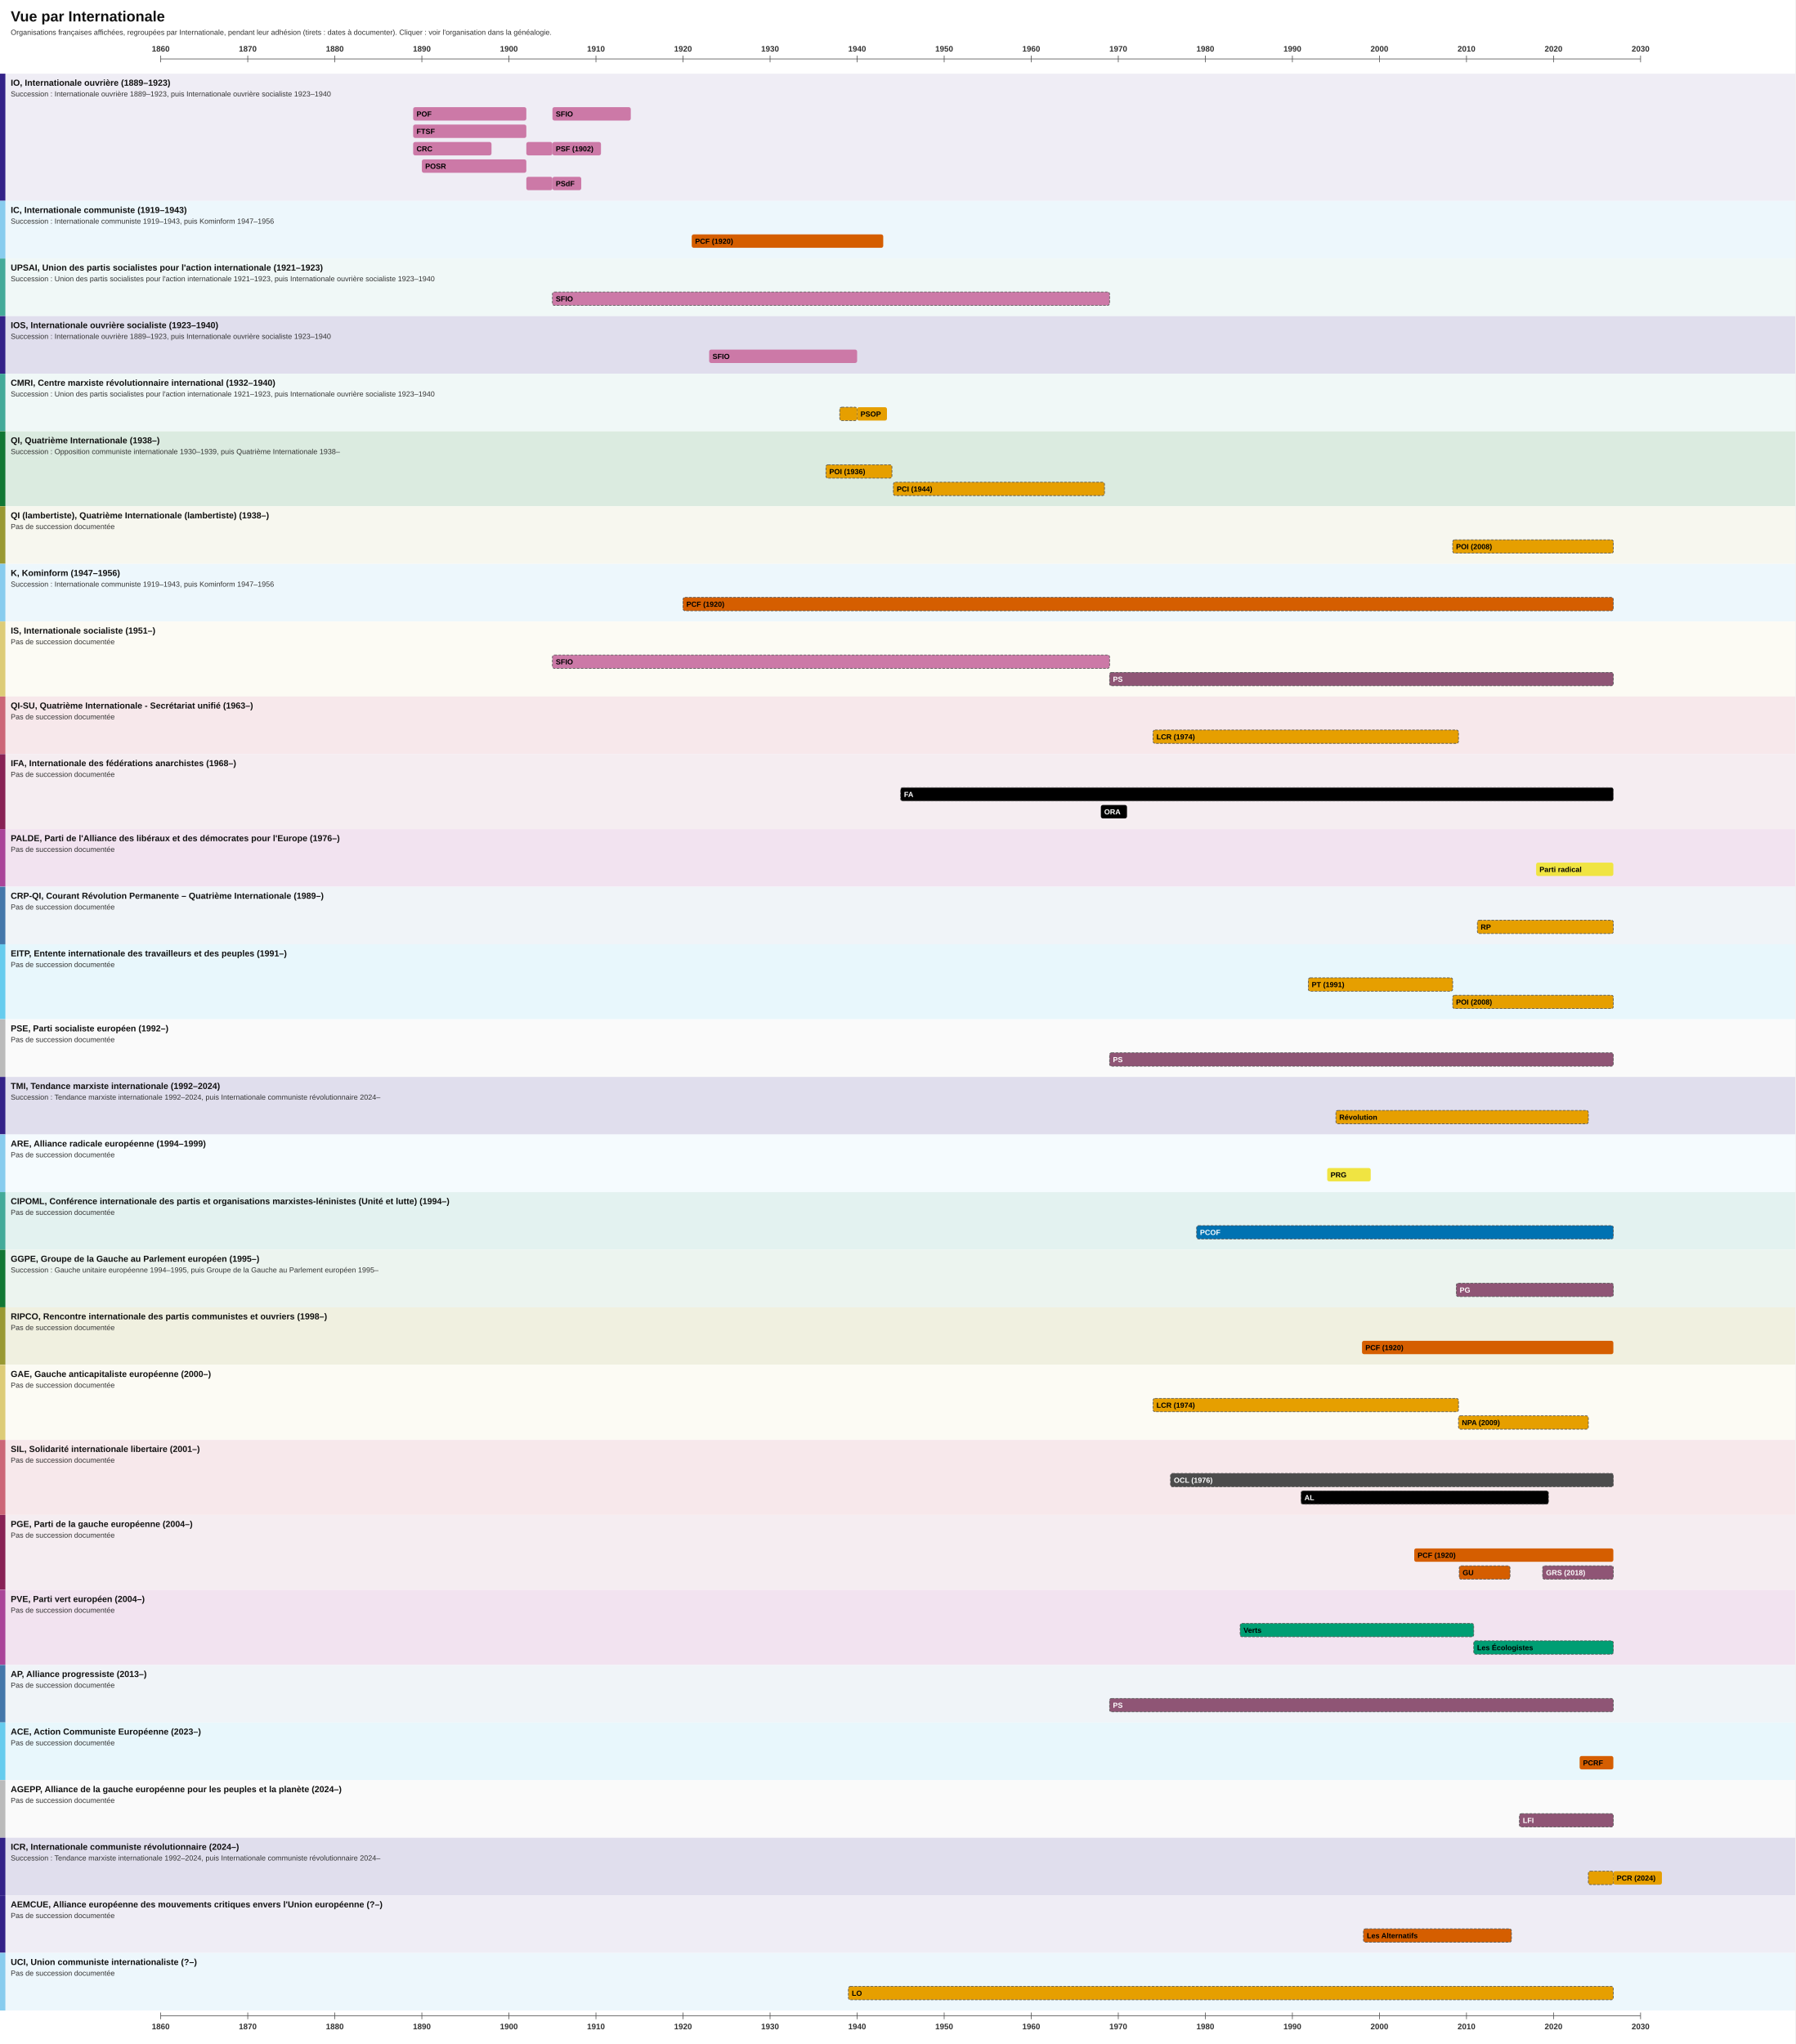
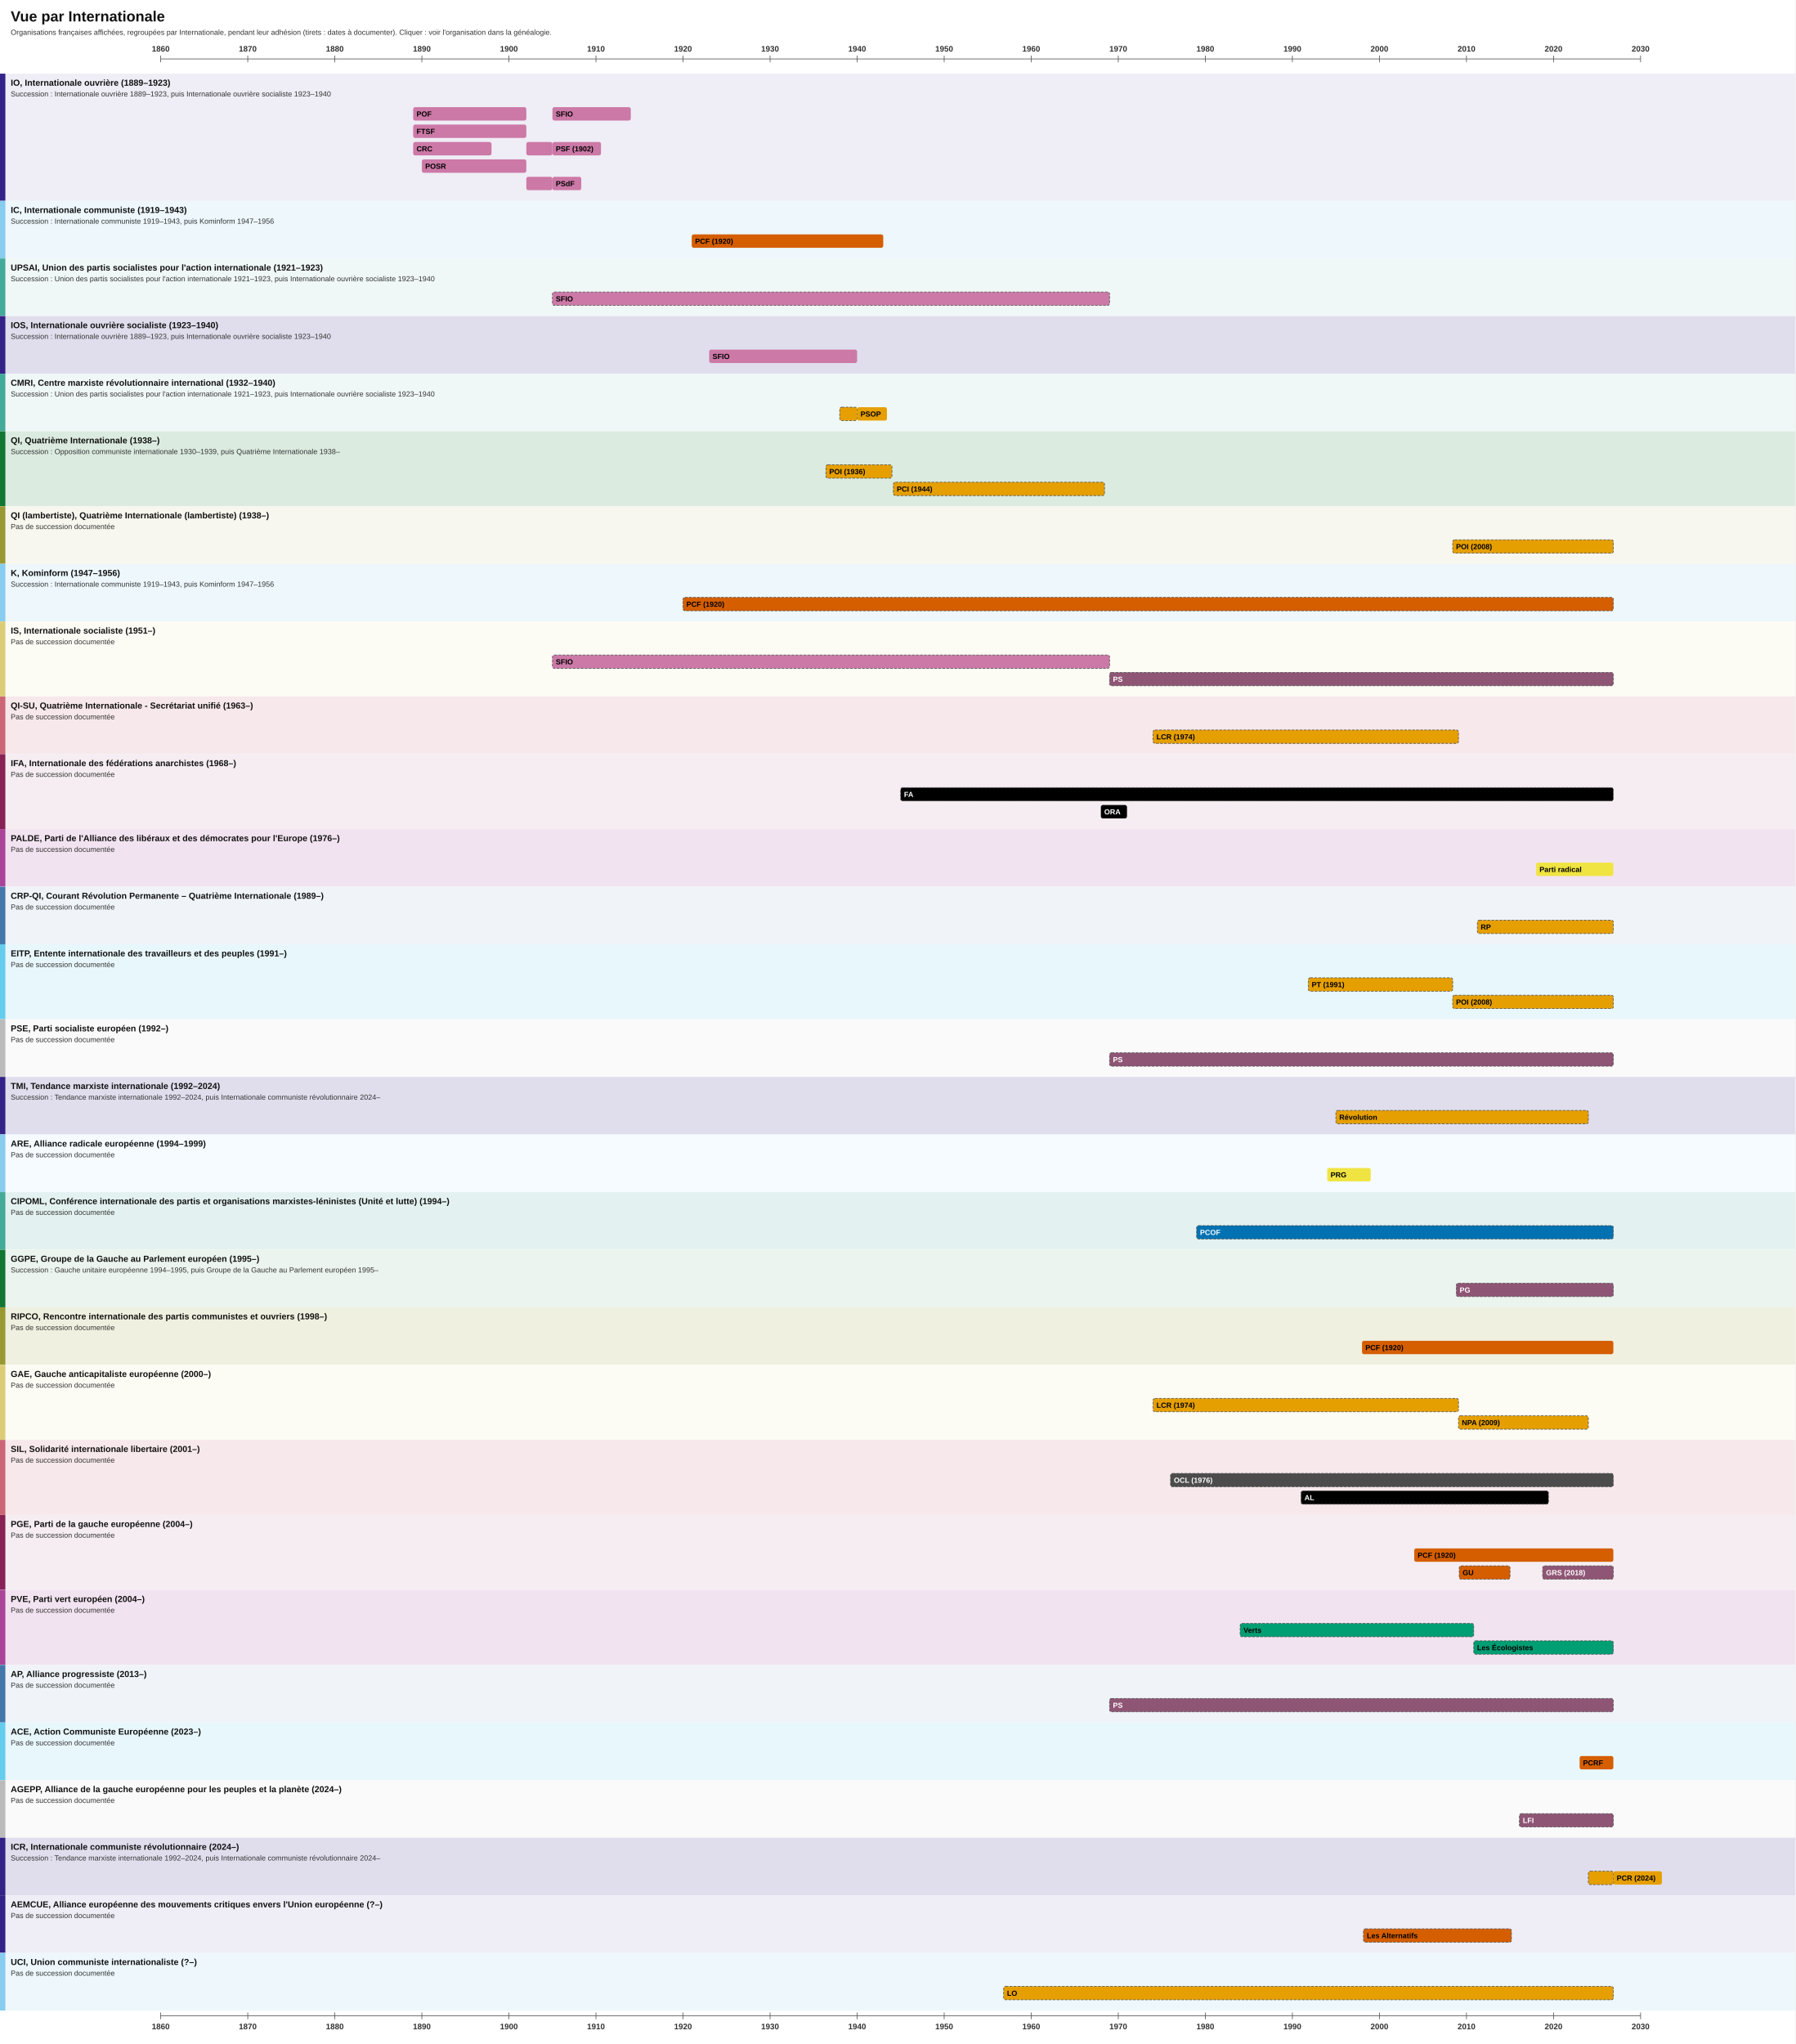
<svg xmlns="http://www.w3.org/2000/svg" id="vue-inter" width="2681" height="3052" viewBox="0 0 2681 3052" font-family="Arial, Helvetica, sans-serif">
  <rect width="2681" height="3052" fill="#FFFFFF" />
  <text x="16.0" y="32.0" font-size="22" font-family="Arial, Helvetica, sans-serif" font-weight="bold" fill="#111111" text-anchor="start" class="legende-t">Vue par Internationale</text>
  <text x="16.0" y="52.0" font-size="11" font-family="Arial, Helvetica, sans-serif" fill="#333333" text-anchor="start" class="legende-t">Organisations françaises affichées, regroupées par Internationale, pendant leur adhésion (tirets : dates à documenter). Cliquer : voir l'organisation dans la généalogie.</text>
  <line x1="240.0" x2="2450.0" y1="88" y2="88" stroke="#555555" />
  <line x1="240.0" x2="2450.0" y1="3010" y2="3010" stroke="#555555" />
  <line x1="240.0" x2="240.0" y1="83" y2="93" stroke="#555555" />
  <text x="240.0" y="77.0" font-size="12" font-family="Arial, Helvetica, sans-serif" font-weight="bold" fill="#333333" text-anchor="middle" class="axe-t">1860</text>
  <line x1="240.0" x2="240.0" y1="3005" y2="3015" stroke="#555555" />
  <text x="240.0" y="3030.0" font-size="12" font-family="Arial, Helvetica, sans-serif" font-weight="bold" fill="#333333" text-anchor="middle" class="axe-t">1860</text>
  <line x1="370.0" x2="370.0" y1="83" y2="93" stroke="#555555" />
  <text x="370.0" y="77.0" font-size="12" font-family="Arial, Helvetica, sans-serif" font-weight="bold" fill="#333333" text-anchor="middle" class="axe-t">1870</text>
  <line x1="370.0" x2="370.0" y1="3005" y2="3015" stroke="#555555" />
  <text x="370.0" y="3030.0" font-size="12" font-family="Arial, Helvetica, sans-serif" font-weight="bold" fill="#333333" text-anchor="middle" class="axe-t">1870</text>
  <line x1="500.0" x2="500.0" y1="83" y2="93" stroke="#555555" />
  <text x="500.0" y="77.0" font-size="12" font-family="Arial, Helvetica, sans-serif" font-weight="bold" fill="#333333" text-anchor="middle" class="axe-t">1880</text>
  <line x1="500.0" x2="500.0" y1="3005" y2="3015" stroke="#555555" />
  <text x="500.0" y="3030.0" font-size="12" font-family="Arial, Helvetica, sans-serif" font-weight="bold" fill="#333333" text-anchor="middle" class="axe-t">1880</text>
  <line x1="630.0" x2="630.0" y1="83" y2="93" stroke="#555555" />
  <text x="630.0" y="77.0" font-size="12" font-family="Arial, Helvetica, sans-serif" font-weight="bold" fill="#333333" text-anchor="middle" class="axe-t">1890</text>
  <line x1="630.0" x2="630.0" y1="3005" y2="3015" stroke="#555555" />
  <text x="630.0" y="3030.0" font-size="12" font-family="Arial, Helvetica, sans-serif" font-weight="bold" fill="#333333" text-anchor="middle" class="axe-t">1890</text>
  <line x1="760.0" x2="760.0" y1="83" y2="93" stroke="#555555" />
  <text x="760.0" y="77.0" font-size="12" font-family="Arial, Helvetica, sans-serif" font-weight="bold" fill="#333333" text-anchor="middle" class="axe-t">1900</text>
  <line x1="760.0" x2="760.0" y1="3005" y2="3015" stroke="#555555" />
  <text x="760.0" y="3030.0" font-size="12" font-family="Arial, Helvetica, sans-serif" font-weight="bold" fill="#333333" text-anchor="middle" class="axe-t">1900</text>
  <line x1="890.0" x2="890.0" y1="83" y2="93" stroke="#555555" />
  <text x="890.0" y="77.0" font-size="12" font-family="Arial, Helvetica, sans-serif" font-weight="bold" fill="#333333" text-anchor="middle" class="axe-t">1910</text>
  <line x1="890.0" x2="890.0" y1="3005" y2="3015" stroke="#555555" />
  <text x="890.0" y="3030.0" font-size="12" font-family="Arial, Helvetica, sans-serif" font-weight="bold" fill="#333333" text-anchor="middle" class="axe-t">1910</text>
  <line x1="1020.0" x2="1020.0" y1="83" y2="93" stroke="#555555" />
  <text x="1020.0" y="77.0" font-size="12" font-family="Arial, Helvetica, sans-serif" font-weight="bold" fill="#333333" text-anchor="middle" class="axe-t">1920</text>
  <line x1="1020.0" x2="1020.0" y1="3005" y2="3015" stroke="#555555" />
  <text x="1020.0" y="3030.0" font-size="12" font-family="Arial, Helvetica, sans-serif" font-weight="bold" fill="#333333" text-anchor="middle" class="axe-t">1920</text>
  <line x1="1150.0" x2="1150.0" y1="83" y2="93" stroke="#555555" />
  <text x="1150.0" y="77.0" font-size="12" font-family="Arial, Helvetica, sans-serif" font-weight="bold" fill="#333333" text-anchor="middle" class="axe-t">1930</text>
  <line x1="1150.0" x2="1150.0" y1="3005" y2="3015" stroke="#555555" />
  <text x="1150.0" y="3030.0" font-size="12" font-family="Arial, Helvetica, sans-serif" font-weight="bold" fill="#333333" text-anchor="middle" class="axe-t">1930</text>
  <line x1="1280.0" x2="1280.0" y1="83" y2="93" stroke="#555555" />
  <text x="1280.0" y="77.0" font-size="12" font-family="Arial, Helvetica, sans-serif" font-weight="bold" fill="#333333" text-anchor="middle" class="axe-t">1940</text>
  <line x1="1280.0" x2="1280.0" y1="3005" y2="3015" stroke="#555555" />
  <text x="1280.0" y="3030.0" font-size="12" font-family="Arial, Helvetica, sans-serif" font-weight="bold" fill="#333333" text-anchor="middle" class="axe-t">1940</text>
  <line x1="1410.0" x2="1410.0" y1="83" y2="93" stroke="#555555" />
  <text x="1410.0" y="77.0" font-size="12" font-family="Arial, Helvetica, sans-serif" font-weight="bold" fill="#333333" text-anchor="middle" class="axe-t">1950</text>
  <line x1="1410.0" x2="1410.0" y1="3005" y2="3015" stroke="#555555" />
  <text x="1410.0" y="3030.0" font-size="12" font-family="Arial, Helvetica, sans-serif" font-weight="bold" fill="#333333" text-anchor="middle" class="axe-t">1950</text>
  <line x1="1540.0" x2="1540.0" y1="83" y2="93" stroke="#555555" />
  <text x="1540.0" y="77.0" font-size="12" font-family="Arial, Helvetica, sans-serif" font-weight="bold" fill="#333333" text-anchor="middle" class="axe-t">1960</text>
  <line x1="1540.0" x2="1540.0" y1="3005" y2="3015" stroke="#555555" />
  <text x="1540.0" y="3030.0" font-size="12" font-family="Arial, Helvetica, sans-serif" font-weight="bold" fill="#333333" text-anchor="middle" class="axe-t">1960</text>
  <line x1="1670.0" x2="1670.0" y1="83" y2="93" stroke="#555555" />
  <text x="1670.0" y="77.0" font-size="12" font-family="Arial, Helvetica, sans-serif" font-weight="bold" fill="#333333" text-anchor="middle" class="axe-t">1970</text>
  <line x1="1670.0" x2="1670.0" y1="3005" y2="3015" stroke="#555555" />
  <text x="1670.0" y="3030.0" font-size="12" font-family="Arial, Helvetica, sans-serif" font-weight="bold" fill="#333333" text-anchor="middle" class="axe-t">1970</text>
  <line x1="1800.0" x2="1800.0" y1="83" y2="93" stroke="#555555" />
  <text x="1800.0" y="77.0" font-size="12" font-family="Arial, Helvetica, sans-serif" font-weight="bold" fill="#333333" text-anchor="middle" class="axe-t">1980</text>
  <line x1="1800.0" x2="1800.0" y1="3005" y2="3015" stroke="#555555" />
  <text x="1800.0" y="3030.0" font-size="12" font-family="Arial, Helvetica, sans-serif" font-weight="bold" fill="#333333" text-anchor="middle" class="axe-t">1980</text>
  <line x1="1930.0" x2="1930.0" y1="83" y2="93" stroke="#555555" />
  <text x="1930.0" y="77.0" font-size="12" font-family="Arial, Helvetica, sans-serif" font-weight="bold" fill="#333333" text-anchor="middle" class="axe-t">1990</text>
  <line x1="1930.0" x2="1930.0" y1="3005" y2="3015" stroke="#555555" />
  <text x="1930.0" y="3030.0" font-size="12" font-family="Arial, Helvetica, sans-serif" font-weight="bold" fill="#333333" text-anchor="middle" class="axe-t">1990</text>
  <line x1="2060.0" x2="2060.0" y1="83" y2="93" stroke="#555555" />
  <text x="2060.0" y="77.0" font-size="12" font-family="Arial, Helvetica, sans-serif" font-weight="bold" fill="#333333" text-anchor="middle" class="axe-t">2000</text>
  <line x1="2060.0" x2="2060.0" y1="3005" y2="3015" stroke="#555555" />
  <text x="2060.0" y="3030.0" font-size="12" font-family="Arial, Helvetica, sans-serif" font-weight="bold" fill="#333333" text-anchor="middle" class="axe-t">2000</text>
  <line x1="2190.0" x2="2190.0" y1="83" y2="93" stroke="#555555" />
  <text x="2190.0" y="77.0" font-size="12" font-family="Arial, Helvetica, sans-serif" font-weight="bold" fill="#333333" text-anchor="middle" class="axe-t">2010</text>
  <line x1="2190.0" x2="2190.0" y1="3005" y2="3015" stroke="#555555" />
  <text x="2190.0" y="3030.0" font-size="12" font-family="Arial, Helvetica, sans-serif" font-weight="bold" fill="#333333" text-anchor="middle" class="axe-t">2010</text>
  <line x1="2320.0" x2="2320.0" y1="83" y2="93" stroke="#555555" />
  <text x="2320.0" y="77.0" font-size="12" font-family="Arial, Helvetica, sans-serif" font-weight="bold" fill="#333333" text-anchor="middle" class="axe-t">2020</text>
  <line x1="2320.0" x2="2320.0" y1="3005" y2="3015" stroke="#555555" />
  <text x="2320.0" y="3030.0" font-size="12" font-family="Arial, Helvetica, sans-serif" font-weight="bold" fill="#333333" text-anchor="middle" class="axe-t">2020</text>
  <line x1="2450.0" x2="2450.0" y1="83" y2="93" stroke="#555555" />
  <text x="2450.0" y="77.0" font-size="12" font-family="Arial, Helvetica, sans-serif" font-weight="bold" fill="#333333" text-anchor="middle" class="axe-t">2030</text>
  <line x1="2450.0" x2="2450.0" y1="3005" y2="3015" stroke="#555555" />
  <text x="2450.0" y="3030.0" font-size="12" font-family="Arial, Helvetica, sans-serif" font-weight="bold" fill="#333333" text-anchor="middle" class="axe-t">2030</text>
  <g class="bande-inter" data-intl="Q188592">
    <rect x="0" y="110" width="2681" height="190" fill="#EFEDF5" />
    <rect x="0" y="110" width="8" height="190" fill="#332288" />
    <text x="16.0" y="128.0" font-size="13" font-family="Arial, Helvetica, sans-serif" font-weight="bold" fill="#111111" text-anchor="start" class="voie-t">IO, Internationale ouvrière (1889–1923)</text>
    <text x="16.0" y="144.0" font-size="11" font-family="Arial, Helvetica, sans-serif" fill="#333333" text-anchor="start" class="voie-t">Succession : Internationale ouvrière 1889–1923, puis Internationale ouvrière socialiste 1923–1940</text>
    <a href="arbre.html#Q2451197">
      <g class="membre" data-id="Q2451197">
        <rect x="617.00" y="160.00" width="169.00" height="20" rx="3" fill="#CC79A7" />
        <text x="622.0" y="174.0" font-size="11" font-family="Arial, Helvetica, sans-serif" font-weight="bold" fill="#000000" text-anchor="start" class="tag-t">POF</text>
      </g>
    </a>
    <a href="arbre.html#Q3091718">
      <g class="membre" data-id="Q3091718">
        <rect x="617.00" y="186.00" width="169.00" height="20" rx="3" fill="#CC79A7" />
        <text x="622.0" y="200.0" font-size="11" font-family="Arial, Helvetica, sans-serif" font-weight="bold" fill="#000000" text-anchor="start" class="tag-t">FTSF</text>
      </g>
    </a>
    <a href="arbre.html#Q928279">
      <g class="membre" data-id="Q928279">
        <rect x="617.00" y="212.00" width="117.00" height="20" rx="3" fill="#CC79A7" />
        <text x="622.0" y="226.0" font-size="11" font-family="Arial, Helvetica, sans-serif" font-weight="bold" fill="#000000" text-anchor="start" class="tag-t">CRC</text>
      </g>
    </a>
    <a href="arbre.html#Q2705289">
      <g class="membre" data-id="Q2705289">
        <rect x="630.00" y="238.00" width="156.00" height="20" rx="3" fill="#CC79A7" />
        <text x="635.0" y="252.0" font-size="11" font-family="Arial, Helvetica, sans-serif" font-weight="bold" fill="#000000" text-anchor="start" class="tag-t">POSR</text>
      </g>
    </a>
    <a href="arbre.html#Q2379359">
      <g class="membre" data-id="Q2379359">
        <rect x="786.00" y="212.00" width="39.00" height="20" rx="3" fill="#CC79A7" />
        <rect x="825.00" y="212.00" width="72.50" height="20" rx="3" fill="#CC79A7" />
        <text x="830.0" y="226.0" font-size="11" font-family="Arial, Helvetica, sans-serif" font-weight="bold" fill="#000000" text-anchor="start" class="tag-t">PSF (1902)</text>
      </g>
    </a>
    <a href="arbre.html#Q3176156">
      <g class="membre" data-id="Q3176156">
        <rect x="786.00" y="264.00" width="39.00" height="20" rx="3" fill="#CC79A7" />
        <rect x="825.00" y="264.00" width="43.02" height="20" rx="3" fill="#CC79A7" />
        <text x="830.0" y="278.0" font-size="11" font-family="Arial, Helvetica, sans-serif" font-weight="bold" fill="#000000" text-anchor="start" class="tag-t">PSdF</text>
      </g>
    </a>
    <a href="arbre.html#Q1332068">
      <g class="membre" data-id="Q1332068">
        <rect x="825.00" y="160.00" width="117.00" height="20" rx="3" fill="#CC79A7" />
        <text x="830.0" y="174.0" font-size="11" font-family="Arial, Helvetica, sans-serif" font-weight="bold" fill="#000000" text-anchor="start" class="tag-t">SFIO</text>
      </g>
    </a>
  </g>
  <g class="bande-inter" data-intl="Q163931">
    <rect x="0" y="300" width="2681" height="86" fill="#EDF7FC" />
    <rect x="0" y="300" width="8" height="86" fill="#88CCEE" />
    <text x="16.0" y="318.0" font-size="13" font-family="Arial, Helvetica, sans-serif" font-weight="bold" fill="#111111" text-anchor="start" class="voie-t">IC, Internationale communiste (1919–1943)</text>
    <text x="16.0" y="334.0" font-size="11" font-family="Arial, Helvetica, sans-serif" fill="#333333" text-anchor="start" class="voie-t">Succession : Internationale communiste 1919–1943, puis Kominform 1947–1956</text>
    <a href="arbre.html#Q192821">
      <g class="membre" data-id="Q192821">
        <rect x="1033.00" y="350.00" width="286.00" height="20" rx="3" fill="#D55E00" />
        <text x="1038.0" y="364.0" font-size="11" font-family="Arial, Helvetica, sans-serif" font-weight="bold" fill="#000000" text-anchor="start" class="tag-t">PCF (1920)</text>
      </g>
    </a>
  </g>
  <g class="bande-inter" data-intl="Q698677">
    <rect x="0" y="386" width="2681" height="86" fill="#F0F8F7" />
    <rect x="0" y="386" width="8" height="86" fill="#44AA99" />
    <text x="16.0" y="404.0" font-size="13" font-family="Arial, Helvetica, sans-serif" font-weight="bold" fill="#111111" text-anchor="start" class="voie-t">UPSAI, Union des partis socialistes pour l'action internationale (1921–1923)</text>
    <text x="16.0" y="420.0" font-size="11" font-family="Arial, Helvetica, sans-serif" fill="#333333" text-anchor="start" class="voie-t">Succession : Union des partis socialistes pour l'action internationale 1921–1923, puis Internationale ouvrière socialiste 1923–1940</text>
    <a href="arbre.html#Q1332068">
      <g class="membre" data-id="Q1332068">
        <rect x="825.00" y="436.00" width="832.00" height="20" rx="3" fill="#CC79A7" stroke="#555555" stroke-dasharray="4 2" />
        <text x="830.0" y="450.0" font-size="11" font-family="Arial, Helvetica, sans-serif" font-weight="bold" fill="#000000" text-anchor="start" class="tag-t">SFIO</text>
      </g>
    </a>
  </g>
  <g class="bande-inter" data-intl="Q703593">
    <rect x="0" y="472" width="2681" height="86" fill="#E0DEED" />
    <rect x="0" y="472" width="8" height="86" fill="#332288" />
    <text x="16.0" y="490.0" font-size="13" font-family="Arial, Helvetica, sans-serif" font-weight="bold" fill="#111111" text-anchor="start" class="voie-t">IOS, Internationale ouvrière socialiste (1923–1940)</text>
    <text x="16.0" y="506.0" font-size="11" font-family="Arial, Helvetica, sans-serif" fill="#333333" text-anchor="start" class="voie-t">Succession : Internationale ouvrière 1889–1923, puis Internationale ouvrière socialiste 1923–1940</text>
    <a href="arbre.html#Q1332068">
      <g class="membre" data-id="Q1332068">
        <rect x="1059.00" y="522.00" width="221.00" height="20" rx="3" fill="#CC79A7" />
        <text x="1064.0" y="536.0" font-size="11" font-family="Arial, Helvetica, sans-serif" font-weight="bold" fill="#000000" text-anchor="start" class="tag-t">SFIO</text>
      </g>
    </a>
  </g>
  <g class="bande-inter" data-intl="Q1423578">
    <rect x="0" y="558" width="2681" height="86" fill="#F0F8F7" />
    <rect x="0" y="558" width="8" height="86" fill="#44AA99" />
    <text x="16.0" y="576.0" font-size="13" font-family="Arial, Helvetica, sans-serif" font-weight="bold" fill="#111111" text-anchor="start" class="voie-t">CMRI, Centre marxiste révolutionnaire international (1932–1940)</text>
    <text x="16.0" y="592.0" font-size="11" font-family="Arial, Helvetica, sans-serif" fill="#333333" text-anchor="start" class="voie-t">Succession : Union des partis socialistes pour l'action internationale 1921–1923, puis Internationale ouvrière socialiste 1923–1940</text>
    <a href="arbre.html#Q3366769">
      <g class="membre" data-id="Q3366769">
        <rect x="1254.00" y="608.00" width="26.00" height="20" rx="3" fill="#E69F00" stroke="#555555" stroke-dasharray="4 2" />
        <rect x="1280.00" y="608.00" width="44.56" height="20" rx="3" fill="#E69F00" />
        <text x="1285.0" y="622.0" font-size="11" font-family="Arial, Helvetica, sans-serif" font-weight="bold" fill="#000000" text-anchor="start" class="tag-t">PSOP</text>
      </g>
    </a>
  </g>
  <g class="bande-inter" data-intl="Q206682">
    <rect x="0" y="644" width="2681" height="112" fill="#DBEBE0" />
    <rect x="0" y="644" width="8" height="112" fill="#117733" />
    <text x="16.0" y="662.0" font-size="13" font-family="Arial, Helvetica, sans-serif" font-weight="bold" fill="#111111" text-anchor="start" class="voie-t">QI, Quatrième Internationale (1938–)</text>
    <text x="16.0" y="678.0" font-size="11" font-family="Arial, Helvetica, sans-serif" fill="#333333" text-anchor="start" class="voie-t">Succession : Opposition communiste internationale 1930–1939, puis Quatrième Internationale 1938–</text>
    <a href="arbre.html#Q538664">
      <g class="membre" data-id="Q538664">
        <rect x="1233.42" y="694.00" width="98.58" height="20" rx="3" fill="#E69F00" stroke="#555555" stroke-dasharray="4 2" />
        <text x="1238.4" y="708.0" font-size="11" font-family="Arial, Helvetica, sans-serif" font-weight="bold" fill="#000000" text-anchor="start" class="tag-t">POI (1936)</text>
      </g>
    </a>
    <a href="arbre.html#Q1393793">
      <g class="membre" data-id="Q1393793">
        <rect x="1334.17" y="720.00" width="315.25" height="20" rx="3" fill="#E69F00" stroke="#555555" stroke-dasharray="4 2" />
        <text x="1339.2" y="734.0" font-size="11" font-family="Arial, Helvetica, sans-serif" font-weight="bold" fill="#000000" text-anchor="start" class="tag-t">PCI (1944)</text>
      </g>
    </a>
  </g>
  <g class="bande-inter" data-intl="Q1984016">
    <rect x="0" y="756" width="2681" height="86" fill="#F7F7EF" />
    <rect x="0" y="756" width="8" height="86" fill="#999933" />
    <text x="16.0" y="774.0" font-size="13" font-family="Arial, Helvetica, sans-serif" font-weight="bold" fill="#111111" text-anchor="start" class="voie-t">QI (lambertiste), Quatrième Internationale (lambertiste) (1938–)</text>
    <text x="16.0" y="790.0" font-size="11" font-family="Arial, Helvetica, sans-serif" fill="#333333" text-anchor="start" class="voie-t">Pas de succession documentée</text>
    <a href="arbre.html#Q2638999">
      <g class="membre" data-id="Q2638999">
        <rect x="2169.42" y="806.00" width="239.92" height="20" rx="3" fill="#E69F00" stroke="#555555" stroke-dasharray="4 2" />
        <text x="2174.4" y="820.0" font-size="11" font-family="Arial, Helvetica, sans-serif" font-weight="bold" fill="#000000" text-anchor="start" class="tag-t">POI (2008)</text>
      </g>
    </a>
  </g>
  <g class="bande-inter" data-intl="Q183533">
    <rect x="0" y="842" width="2681" height="86" fill="#EDF7FC" />
    <rect x="0" y="842" width="8" height="86" fill="#88CCEE" />
    <text x="16.0" y="860.0" font-size="13" font-family="Arial, Helvetica, sans-serif" font-weight="bold" fill="#111111" text-anchor="start" class="voie-t">K, Kominform (1947–1956)</text>
    <text x="16.0" y="876.0" font-size="11" font-family="Arial, Helvetica, sans-serif" fill="#333333" text-anchor="start" class="voie-t">Succession : Internationale communiste 1919–1943, puis Kominform 1947–1956</text>
    <a href="arbre.html#Q192821">
      <g class="membre" data-id="Q192821">
        <rect x="1020.00" y="892.00" width="1389.33" height="20" rx="3" fill="#D55E00" stroke="#555555" stroke-dasharray="4 2" />
        <text x="1025.0" y="906.0" font-size="11" font-family="Arial, Helvetica, sans-serif" font-weight="bold" fill="#000000" text-anchor="start" class="tag-t">PCF (1920)</text>
      </g>
    </a>
  </g>
  <g class="bande-inter" data-intl="Q159454">
    <rect x="0" y="928" width="2681" height="112" fill="#FCFBF4" />
    <rect x="0" y="928" width="8" height="112" fill="#DDCC77" />
    <text x="16.0" y="946.0" font-size="13" font-family="Arial, Helvetica, sans-serif" font-weight="bold" fill="#111111" text-anchor="start" class="voie-t">IS, Internationale socialiste (1951–)</text>
    <text x="16.0" y="962.0" font-size="11" font-family="Arial, Helvetica, sans-serif" fill="#333333" text-anchor="start" class="voie-t">Pas de succession documentée</text>
    <a href="arbre.html#Q1332068">
      <g class="membre" data-id="Q1332068">
        <rect x="825.00" y="978.00" width="832.00" height="20" rx="3" fill="#CC79A7" stroke="#555555" stroke-dasharray="4 2" />
        <text x="830.0" y="992.0" font-size="11" font-family="Arial, Helvetica, sans-serif" font-weight="bold" fill="#000000" text-anchor="start" class="tag-t">SFIO</text>
      </g>
    </a>
    <a href="arbre.html#Q170972">
      <g class="membre" data-id="Q170972">
        <rect x="1657.00" y="1004.00" width="752.33" height="20" rx="3" fill="#8F5575" stroke="#555555" stroke-dasharray="4 2" />
        <text x="1662.0" y="1018.0" font-size="11" font-family="Arial, Helvetica, sans-serif" font-weight="bold" fill="#FFFFFF" text-anchor="start" class="tag-t">PS</text>
      </g>
    </a>
  </g>
  <g class="bande-inter" data-intl="Q2634710">
    <rect x="0" y="1040" width="2681" height="86" fill="#F7E8EB" />
    <rect x="0" y="1040" width="8" height="86" fill="#CC6677" />
    <text x="16.0" y="1058.0" font-size="13" font-family="Arial, Helvetica, sans-serif" font-weight="bold" fill="#111111" text-anchor="start" class="voie-t">QI-SU, Quatrième Internationale - Secrétariat unifié (1963–)</text>
    <text x="16.0" y="1074.0" font-size="11" font-family="Arial, Helvetica, sans-serif" fill="#333333" text-anchor="start" class="voie-t">Pas de succession documentée</text>
    <a href="arbre.html#Q862627">
      <g class="membre" data-id="Q862627">
        <rect x="1722.00" y="1090.00" width="456.08" height="20" rx="3" fill="#E69F00" stroke="#555555" stroke-dasharray="4 2" />
        <text x="1727.0" y="1104.0" font-size="11" font-family="Arial, Helvetica, sans-serif" font-weight="bold" fill="#000000" text-anchor="start" class="tag-t">LCR (1974)</text>
      </g>
    </a>
  </g>
  <g class="bande-inter" data-intl="Q133795">
    <rect x="0" y="1126" width="2681" height="112" fill="#F5EDF1" />
    <rect x="0" y="1126" width="8" height="112" fill="#882255" />
    <text x="16.0" y="1144.0" font-size="13" font-family="Arial, Helvetica, sans-serif" font-weight="bold" fill="#111111" text-anchor="start" class="voie-t">IFA, Internationale des fédérations anarchistes (1968–)</text>
    <text x="16.0" y="1160.0" font-size="11" font-family="Arial, Helvetica, sans-serif" fill="#333333" text-anchor="start" class="voie-t">Pas de succession documentée</text>
    <a href="arbre.html#Q3091443">
      <g class="membre" data-id="Q3091443">
        <rect x="1345.00" y="1176.00" width="1064.33" height="20" rx="3" fill="#000000" stroke="#555555" stroke-dasharray="4 2" />
        <text x="1350.0" y="1190.0" font-size="11" font-family="Arial, Helvetica, sans-serif" font-weight="bold" fill="#FFFFFF" text-anchor="start" class="tag-t">FA</text>
      </g>
    </a>
    <a href="arbre.html#Q3356082">
      <g class="membre" data-id="Q3356082">
        <rect x="1644.00" y="1202.00" width="39.00" height="20" rx="3" fill="#000000" />
        <text x="1649.0" y="1216.0" font-size="11" font-family="Arial, Helvetica, sans-serif" font-weight="bold" fill="#FFFFFF" text-anchor="start" class="tag-t">ORA</text>
      </g>
    </a>
  </g>
  <g class="bande-inter" data-intl="Q25079">
    <rect x="0" y="1238" width="2681" height="86" fill="#F2E3F0" />
    <rect x="0" y="1238" width="8" height="86" fill="#AA4499" />
    <text x="16.0" y="1256.0" font-size="13" font-family="Arial, Helvetica, sans-serif" font-weight="bold" fill="#111111" text-anchor="start" class="voie-t">PALDE, Parti de l'Alliance des libéraux et des démocrates pour l'Europe (1976–)</text>
    <text x="16.0" y="1272.0" font-size="11" font-family="Arial, Helvetica, sans-serif" fill="#333333" text-anchor="start" class="voie-t">Pas de succession documentée</text>
    <a href="arbre.html#Q1542710">
      <g class="membre" data-id="Q1542710">
        <rect x="2294.00" y="1288.00" width="115.33" height="20" rx="3" fill="#F0E442" />
        <text x="2299.0" y="1302.0" font-size="11" font-family="Arial, Helvetica, sans-serif" font-weight="bold" fill="#000000" text-anchor="start" class="tag-t">Parti radical</text>
      </g>
    </a>
  </g>
  <g class="bande-inter" data-intl="Q2455815">
    <rect x="0" y="1324" width="2681" height="86" fill="#F0F4F8" />
    <rect x="0" y="1324" width="8" height="86" fill="#4477AA" />
    <text x="16.0" y="1342.0" font-size="13" font-family="Arial, Helvetica, sans-serif" font-weight="bold" fill="#111111" text-anchor="start" class="voie-t">CRP-QI, Courant Révolution Permanente – Quatrième Internationale (1989–)</text>
    <text x="16.0" y="1358.0" font-size="11" font-family="Arial, Helvetica, sans-serif" fill="#333333" text-anchor="start" class="voie-t">Pas de succession documentée</text>
    <a href="arbre.html#Q22981822">
      <g class="membre" data-id="Q22981822">
        <rect x="2206.25" y="1374.00" width="203.08" height="20" rx="3" fill="#E69F00" stroke="#555555" stroke-dasharray="4 2" />
        <text x="2211.2" y="1388.0" font-size="11" font-family="Arial, Helvetica, sans-serif" font-weight="bold" fill="#000000" text-anchor="start" class="tag-t">RP</text>
      </g>
    </a>
  </g>
  <g class="bande-inter" data-intl="Q3055019">
    <rect x="0" y="1410" width="2681" height="112" fill="#E8F7FC" />
    <rect x="0" y="1410" width="8" height="112" fill="#66CCEE" />
    <text x="16.0" y="1428.0" font-size="13" font-family="Arial, Helvetica, sans-serif" font-weight="bold" fill="#111111" text-anchor="start" class="voie-t">EITP, Entente internationale des travailleurs et des peuples (1991–)</text>
    <text x="16.0" y="1444.0" font-size="11" font-family="Arial, Helvetica, sans-serif" fill="#333333" text-anchor="start" class="voie-t">Pas de succession documentée</text>
    <a href="arbre.html#Q628594">
      <g class="membre" data-id="Q628594">
        <rect x="1953.83" y="1460.00" width="215.58" height="20" rx="3" fill="#E69F00" stroke="#555555" stroke-dasharray="4 2" />
        <text x="1958.8" y="1474.0" font-size="11" font-family="Arial, Helvetica, sans-serif" font-weight="bold" fill="#000000" text-anchor="start" class="tag-t">PT (1991)</text>
      </g>
    </a>
    <a href="arbre.html#Q2638999">
      <g class="membre" data-id="Q2638999">
        <rect x="2169.42" y="1486.00" width="239.92" height="20" rx="3" fill="#E69F00" stroke="#555555" stroke-dasharray="4 2" />
        <text x="2174.4" y="1500.0" font-size="11" font-family="Arial, Helvetica, sans-serif" font-weight="bold" fill="#000000" text-anchor="start" class="tag-t">POI (2008)</text>
      </g>
    </a>
  </g>
  <g class="bande-inter" data-intl="Q220945">
    <rect x="0" y="1522" width="2681" height="86" fill="#FAFAFA" />
    <rect x="0" y="1522" width="8" height="86" fill="#BBBBBB" />
    <text x="16.0" y="1540.0" font-size="13" font-family="Arial, Helvetica, sans-serif" font-weight="bold" fill="#111111" text-anchor="start" class="voie-t">PSE, Parti socialiste européen (1992–)</text>
    <text x="16.0" y="1556.0" font-size="11" font-family="Arial, Helvetica, sans-serif" fill="#333333" text-anchor="start" class="voie-t">Pas de succession documentée</text>
    <a href="arbre.html#Q170972">
      <g class="membre" data-id="Q170972">
        <rect x="1657.00" y="1572.00" width="752.33" height="20" rx="3" fill="#8F5575" stroke="#555555" stroke-dasharray="4 2" />
        <text x="1662.0" y="1586.0" font-size="11" font-family="Arial, Helvetica, sans-serif" font-weight="bold" fill="#FFFFFF" text-anchor="start" class="tag-t">PS</text>
      </g>
    </a>
  </g>
  <g class="bande-inter" data-intl="Q1631185">
    <rect x="0" y="1608" width="2681" height="86" fill="#E0DEED" />
    <rect x="0" y="1608" width="8" height="86" fill="#332288" />
    <text x="16.0" y="1626.0" font-size="13" font-family="Arial, Helvetica, sans-serif" font-weight="bold" fill="#111111" text-anchor="start" class="voie-t">TMI, Tendance marxiste internationale (1992–2024)</text>
    <text x="16.0" y="1642.0" font-size="11" font-family="Arial, Helvetica, sans-serif" fill="#333333" text-anchor="start" class="voie-t">Succession : Tendance marxiste internationale 1992–2024, puis Internationale communiste révolutionnaire 2024–</text>
    <a href="arbre.html#fr:Révolution (Tendance marxiste internationale)">
      <g class="membre" data-id="fr:Révolution (Tendance marxiste internationale)">
        <rect x="1995.00" y="1658.00" width="377.00" height="20" rx="3" fill="#E69F00" stroke="#555555" stroke-dasharray="4 2" />
        <text x="2000.0" y="1672.0" font-size="11" font-family="Arial, Helvetica, sans-serif" font-weight="bold" fill="#000000" text-anchor="start" class="tag-t">Révolution</text>
      </g>
    </a>
  </g>
  <g class="bande-inter" data-intl="Q1651405">
    <rect x="0" y="1694" width="2681" height="86" fill="#F5FBFE" />
    <rect x="0" y="1694" width="8" height="86" fill="#88CCEE" />
    <text x="16.0" y="1712.0" font-size="13" font-family="Arial, Helvetica, sans-serif" font-weight="bold" fill="#111111" text-anchor="start" class="voie-t">ARE, Alliance radicale européenne (1994–1999)</text>
    <text x="16.0" y="1728.0" font-size="11" font-family="Arial, Helvetica, sans-serif" fill="#333333" text-anchor="start" class="voie-t">Pas de succession documentée</text>
    <a href="arbre.html#Q427965">
      <g class="membre" data-id="Q427965">
        <rect x="1982.00" y="1744.00" width="65.00" height="20" rx="3" fill="#F0E442" />
        <text x="1987.0" y="1758.0" font-size="11" font-family="Arial, Helvetica, sans-serif" font-weight="bold" fill="#000000" text-anchor="start" class="tag-t">PRG</text>
      </g>
    </a>
  </g>
  <g class="bande-inter" data-intl="Q622227">
    <rect x="0" y="1780" width="2681" height="86" fill="#E3F2F0" />
    <rect x="0" y="1780" width="8" height="86" fill="#44AA99" />
    <text x="16.0" y="1798.0" font-size="13" font-family="Arial, Helvetica, sans-serif" font-weight="bold" fill="#111111" text-anchor="start" class="voie-t">CIPOML, Conférence internationale des partis et organisations marxistes-léninistes (Unité et lutte) (1994–)</text>
    <text x="16.0" y="1814.0" font-size="11" font-family="Arial, Helvetica, sans-serif" fill="#333333" text-anchor="start" class="voie-t">Pas de succession documentée</text>
    <a href="arbre.html#Q3366206">
      <g class="membre" data-id="Q3366206">
        <rect x="1787.00" y="1830.00" width="622.33" height="20" rx="3" fill="#0072B2" stroke="#555555" stroke-dasharray="4 2" />
        <text x="1792.0" y="1844.0" font-size="11" font-family="Arial, Helvetica, sans-serif" font-weight="bold" fill="#FFFFFF" text-anchor="start" class="tag-t">PCOF</text>
      </g>
    </a>
  </g>
  <g class="bande-inter" data-intl="Q753711">
    <rect x="0" y="1866" width="2681" height="86" fill="#ECF4EF" />
    <rect x="0" y="1866" width="8" height="86" fill="#117733" />
    <text x="16.0" y="1884.0" font-size="13" font-family="Arial, Helvetica, sans-serif" font-weight="bold" fill="#111111" text-anchor="start" class="voie-t">GGPE, Groupe de la Gauche au Parlement européen (1995–)</text>
    <text x="16.0" y="1900.0" font-size="11" font-family="Arial, Helvetica, sans-serif" fill="#333333" text-anchor="start" class="voie-t">Succession : Gauche unitaire européenne 1994–1995, puis Groupe de la Gauche au Parlement européen 1995–</text>
    <a href="arbre.html#Q922707">
      <g class="membre" data-id="Q922707">
        <rect x="2174.83" y="1916.00" width="234.50" height="20" rx="3" fill="#8F5575" stroke="#555555" stroke-dasharray="4 2" />
        <text x="2179.8" y="1930.0" font-size="11" font-family="Arial, Helvetica, sans-serif" font-weight="bold" fill="#FFFFFF" text-anchor="start" class="tag-t">PG</text>
      </g>
    </a>
  </g>
  <g class="bande-inter" data-intl="Q2440449">
    <rect x="0" y="1952" width="2681" height="86" fill="#F0F0E0" />
    <rect x="0" y="1952" width="8" height="86" fill="#999933" />
    <text x="16.0" y="1970.0" font-size="13" font-family="Arial, Helvetica, sans-serif" font-weight="bold" fill="#111111" text-anchor="start" class="voie-t">RIPCO, Rencontre internationale des partis communistes et ouvriers (1998–)</text>
    <text x="16.0" y="1986.0" font-size="11" font-family="Arial, Helvetica, sans-serif" fill="#333333" text-anchor="start" class="voie-t">Pas de succession documentée</text>
    <a href="arbre.html#Q192821">
      <g class="membre" data-id="Q192821">
        <rect x="2034.00" y="2002.00" width="375.33" height="20" rx="3" fill="#D55E00" />
        <text x="2039.0" y="2016.0" font-size="11" font-family="Arial, Helvetica, sans-serif" font-weight="bold" fill="#000000" text-anchor="start" class="tag-t">PCF (1920)</text>
      </g>
    </a>
  </g>
  <g class="bande-inter" data-intl="Q1377231">
    <rect x="0" y="2038" width="2681" height="112" fill="#FCFBF4" />
    <rect x="0" y="2038" width="8" height="112" fill="#DDCC77" />
    <text x="16.0" y="2056.0" font-size="13" font-family="Arial, Helvetica, sans-serif" font-weight="bold" fill="#111111" text-anchor="start" class="voie-t">GAE, Gauche anticapitaliste européenne (2000–)</text>
    <text x="16.0" y="2072.0" font-size="11" font-family="Arial, Helvetica, sans-serif" fill="#333333" text-anchor="start" class="voie-t">Pas de succession documentée</text>
    <a href="arbre.html#Q862627">
      <g class="membre" data-id="Q862627">
        <rect x="1722.00" y="2088.00" width="456.08" height="20" rx="3" fill="#E69F00" stroke="#555555" stroke-dasharray="4 2" />
        <text x="1727.0" y="2102.0" font-size="11" font-family="Arial, Helvetica, sans-serif" font-weight="bold" fill="#000000" text-anchor="start" class="tag-t">LCR (1974)</text>
      </g>
    </a>
    <a href="arbre.html#Q1045425">
      <g class="membre" data-id="Q1045425">
        <rect x="2178.08" y="2114.00" width="193.92" height="20" rx="3" fill="#E69F00" stroke="#555555" stroke-dasharray="4 2" />
        <text x="2183.1" y="2128.0" font-size="11" font-family="Arial, Helvetica, sans-serif" font-weight="bold" fill="#000000" text-anchor="start" class="tag-t">NPA (2009)</text>
      </g>
    </a>
  </g>
  <g class="bande-inter" data-intl="Q649752">
    <rect x="0" y="2150" width="2681" height="112" fill="#F7E8EB" />
    <rect x="0" y="2150" width="8" height="112" fill="#CC6677" />
    <text x="16.0" y="2168.0" font-size="13" font-family="Arial, Helvetica, sans-serif" font-weight="bold" fill="#111111" text-anchor="start" class="voie-t">SIL, Solidarité internationale libertaire (2001–)</text>
    <text x="16.0" y="2184.0" font-size="11" font-family="Arial, Helvetica, sans-serif" fill="#333333" text-anchor="start" class="voie-t">Pas de succession documentée</text>
    <a href="arbre.html#Q3355979">
      <g class="membre" data-id="Q3355979">
        <rect x="1748.00" y="2200.00" width="661.33" height="20" rx="3" fill="#4C4C4C" stroke="#555555" stroke-dasharray="4 2" />
        <text x="1753.0" y="2214.0" font-size="11" font-family="Arial, Helvetica, sans-serif" font-weight="bold" fill="#FFFFFF" text-anchor="start" class="tag-t">OCL (1976)</text>
      </g>
    </a>
    <a href="arbre.html#Q16010672">
      <g class="membre" data-id="Q16010672">
        <rect x="1943.00" y="2226.00" width="369.42" height="20" rx="3" fill="#000000" stroke="#555555" stroke-dasharray="4 2" />
        <text x="1948.0" y="2240.0" font-size="11" font-family="Arial, Helvetica, sans-serif" font-weight="bold" fill="#FFFFFF" text-anchor="start" class="tag-t">AL</text>
      </g>
    </a>
  </g>
  <g class="bande-inter" data-intl="Q202649">
    <rect x="0" y="2262" width="2681" height="112" fill="#F5EDF1" />
    <rect x="0" y="2262" width="8" height="112" fill="#882255" />
    <text x="16.0" y="2280.0" font-size="13" font-family="Arial, Helvetica, sans-serif" font-weight="bold" fill="#111111" text-anchor="start" class="voie-t">PGE, Parti de la gauche européenne (2004–)</text>
    <text x="16.0" y="2296.0" font-size="11" font-family="Arial, Helvetica, sans-serif" fill="#333333" text-anchor="start" class="voie-t">Pas de succession documentée</text>
    <a href="arbre.html#Q192821">
      <g class="membre" data-id="Q192821">
        <rect x="2112.00" y="2312.00" width="297.33" height="20" rx="3" fill="#D55E00" />
        <text x="2117.0" y="2326.0" font-size="11" font-family="Arial, Helvetica, sans-serif" font-weight="bold" fill="#000000" text-anchor="start" class="tag-t">PCF (1920)</text>
      </g>
    </a>
    <a href="arbre.html#Q1495924">
      <g class="membre" data-id="Q1495924">
        <rect x="2179.17" y="2338.00" width="75.83" height="20" rx="3" fill="#D55E00" stroke="#555555" stroke-dasharray="4 2" />
        <text x="2184.2" y="2352.0" font-size="11" font-family="Arial, Helvetica, sans-serif" font-weight="bold" fill="#000000" text-anchor="start" class="tag-t">GU</text>
      </g>
    </a>
    <a href="arbre.html#Q58329311">
      <g class="membre" data-id="Q58329311">
        <rect x="2303.75" y="2338.00" width="105.58" height="20" rx="3" fill="#8F5575" stroke="#555555" stroke-dasharray="4 2" />
        <text x="2308.8" y="2352.0" font-size="11" font-family="Arial, Helvetica, sans-serif" font-weight="bold" fill="#FFFFFF" text-anchor="start" class="tag-t">GRS (2018)</text>
      </g>
    </a>
  </g>
  <g class="bande-inter" data-intl="Q950179">
    <rect x="0" y="2374" width="2681" height="112" fill="#F2E3F0" />
    <rect x="0" y="2374" width="8" height="112" fill="#AA4499" />
    <text x="16.0" y="2392.0" font-size="13" font-family="Arial, Helvetica, sans-serif" font-weight="bold" fill="#111111" text-anchor="start" class="voie-t">PVE, Parti vert européen (2004–)</text>
    <text x="16.0" y="2408.0" font-size="11" font-family="Arial, Helvetica, sans-serif" fill="#333333" text-anchor="start" class="voie-t">Pas de succession documentée</text>
    <a href="arbre.html#Q743390">
      <g class="membre" data-id="Q743390">
        <rect x="1852.00" y="2424.00" width="348.83" height="20" rx="3" fill="#009E73" stroke="#555555" stroke-dasharray="4 2" />
        <text x="1857.0" y="2438.0" font-size="11" font-family="Arial, Helvetica, sans-serif" font-weight="bold" fill="#000000" text-anchor="start" class="tag-t">Verts</text>
      </g>
    </a>
    <a href="arbre.html#Q613786">
      <g class="membre" data-id="Q613786">
        <rect x="2200.83" y="2450.00" width="208.50" height="20" rx="3" fill="#009E73" stroke="#555555" stroke-dasharray="4 2" />
        <text x="2205.8" y="2464.0" font-size="11" font-family="Arial, Helvetica, sans-serif" font-weight="bold" fill="#000000" text-anchor="start" class="tag-t">Les Écologistes</text>
      </g>
    </a>
  </g>
  <g class="bande-inter" data-intl="Q7248622">
    <rect x="0" y="2486" width="2681" height="86" fill="#F0F4F8" />
    <rect x="0" y="2486" width="8" height="86" fill="#4477AA" />
    <text x="16.0" y="2504.0" font-size="13" font-family="Arial, Helvetica, sans-serif" font-weight="bold" fill="#111111" text-anchor="start" class="voie-t">AP, Alliance progressiste (2013–)</text>
    <text x="16.0" y="2520.0" font-size="11" font-family="Arial, Helvetica, sans-serif" fill="#333333" text-anchor="start" class="voie-t">Pas de succession documentée</text>
    <a href="arbre.html#Q170972">
      <g class="membre" data-id="Q170972">
        <rect x="1657.00" y="2536.00" width="752.33" height="20" rx="3" fill="#8F5575" stroke="#555555" stroke-dasharray="4 2" />
        <text x="1662.0" y="2550.0" font-size="11" font-family="Arial, Helvetica, sans-serif" font-weight="bold" fill="#FFFFFF" text-anchor="start" class="tag-t">PS</text>
      </g>
    </a>
  </g>
  <g class="bande-inter" data-intl="Q123785828">
    <rect x="0" y="2572" width="2681" height="86" fill="#E8F7FC" />
    <rect x="0" y="2572" width="8" height="86" fill="#66CCEE" />
    <text x="16.0" y="2590.0" font-size="13" font-family="Arial, Helvetica, sans-serif" font-weight="bold" fill="#111111" text-anchor="start" class="voie-t">ACE, Action Communiste Européenne (2023–)</text>
    <text x="16.0" y="2606.0" font-size="11" font-family="Arial, Helvetica, sans-serif" fill="#333333" text-anchor="start" class="voie-t">Pas de succession documentée</text>
    <a href="arbre.html#Q63483685">
      <g class="membre" data-id="Q63483685">
        <rect x="2359.00" y="2622.00" width="50.33" height="20" rx="3" fill="#D55E00" />
        <text x="2364.0" y="2636.0" font-size="11" font-family="Arial, Helvetica, sans-serif" font-weight="bold" fill="#000000" text-anchor="start" class="tag-t">PCRF</text>
      </g>
    </a>
  </g>
  <g class="bande-inter" data-intl="Q130219314">
    <rect x="0" y="2658" width="2681" height="86" fill="#FAFAFA" />
    <rect x="0" y="2658" width="8" height="86" fill="#BBBBBB" />
    <text x="16.0" y="2676.0" font-size="13" font-family="Arial, Helvetica, sans-serif" font-weight="bold" fill="#111111" text-anchor="start" class="voie-t">AGEPP, Alliance de la gauche européenne pour les peuples et la planète (2024–)</text>
    <text x="16.0" y="2692.0" font-size="11" font-family="Arial, Helvetica, sans-serif" fill="#333333" text-anchor="start" class="voie-t">Pas de succession documentée</text>
    <a href="arbre.html#Q27978402">
      <g class="membre" data-id="Q27978402">
        <rect x="2269.08" y="2708.00" width="140.25" height="20" rx="3" fill="#8F5575" stroke="#555555" stroke-dasharray="4 2" />
        <text x="2274.1" y="2722.0" font-size="11" font-family="Arial, Helvetica, sans-serif" font-weight="bold" fill="#FFFFFF" text-anchor="start" class="tag-t">LFI</text>
      </g>
    </a>
  </g>
  <g class="bande-inter" data-intl="fr:Internationale communiste révolutionnaire (2024)">
    <rect x="0" y="2744" width="2681" height="86" fill="#E0DEED" />
    <rect x="0" y="2744" width="8" height="86" fill="#332288" />
    <text x="16.0" y="2762.0" font-size="13" font-family="Arial, Helvetica, sans-serif" font-weight="bold" fill="#111111" text-anchor="start" class="voie-t">ICR, Internationale communiste révolutionnaire (2024–)</text>
    <text x="16.0" y="2778.0" font-size="11" font-family="Arial, Helvetica, sans-serif" fill="#333333" text-anchor="start" class="voie-t">Succession : Tendance marxiste internationale 1992–2024, puis Internationale communiste révolutionnaire 2024–</text>
    <a href="arbre.html#fr:Parti communiste révolutionnaire (2024)">
      <g class="membre" data-id="fr:Parti communiste révolutionnaire (2024)">
        <rect x="2372.00" y="2794.00" width="37.33" height="20" rx="3" fill="#E69F00" stroke="#555555" stroke-dasharray="4 2" />
        <rect x="2409.33" y="2794.00" width="72.50" height="20" rx="3" fill="#E69F00" />
        <text x="2414.3" y="2808.0" font-size="11" font-family="Arial, Helvetica, sans-serif" font-weight="bold" fill="#000000" text-anchor="start" class="tag-t">PCR (2024)</text>
      </g>
    </a>
  </g>
  <g class="bande-inter" data-intl="Q2838098">
    <rect x="0" y="2830" width="2681" height="86" fill="#EFEDF5" />
    <rect x="0" y="2830" width="8" height="86" fill="#332288" />
    <text x="16.0" y="2848.0" font-size="13" font-family="Arial, Helvetica, sans-serif" font-weight="bold" fill="#111111" text-anchor="start" class="voie-t">AEMCUE, Alliance européenne des mouvements critiques envers l'Union européenne (?–)</text>
    <text x="16.0" y="2864.0" font-size="11" font-family="Arial, Helvetica, sans-serif" fill="#333333" text-anchor="start" class="voie-t">Pas de succession documentée</text>
    <a href="arbre.html#Q3230452">
      <g class="membre" data-id="Q3230452">
        <rect x="2036.17" y="2880.00" width="221.00" height="20" rx="3" fill="#D55E00" stroke="#555555" stroke-dasharray="4 2" />
        <text x="2041.2" y="2894.0" font-size="11" font-family="Arial, Helvetica, sans-serif" font-weight="bold" fill="#000000" text-anchor="start" class="tag-t">Les Alternatifs</text>
      </g>
    </a>
  </g>
  <g class="bande-inter" data-intl="Q1073391">
    <rect x="0" y="2916" width="2681" height="86" fill="#EDF7FC" />
    <rect x="0" y="2916" width="8" height="86" fill="#88CCEE" />
    <text x="16.0" y="2934.0" font-size="13" font-family="Arial, Helvetica, sans-serif" font-weight="bold" fill="#111111" text-anchor="start" class="voie-t">UCI, Union communiste internationaliste (?–)</text>
    <text x="16.0" y="2950.0" font-size="11" font-family="Arial, Helvetica, sans-serif" fill="#333333" text-anchor="start" class="voie-t">Pas de succession documentée</text>
    <a href="arbre.html#Q870667">
      <g class="membre" data-id="Q870667">
-         <rect x="1267.00" y="2966.00" width="1142.33" height="20" rx="3" fill="#E69F00" stroke="#555555" stroke-dasharray="4 2" />
-         <text x="1272.0" y="2980.0" font-size="11" font-family="Arial, Helvetica, sans-serif" font-weight="bold" fill="#000000" text-anchor="start" class="tag-t">LO</text>
+         <rect x="1498.83" y="2966.00" width="910.50" height="20" rx="3" fill="#E69F00" stroke="#555555" stroke-dasharray="4 2" />
+         <text x="1503.8" y="2980.0" font-size="11" font-family="Arial, Helvetica, sans-serif" font-weight="bold" fill="#000000" text-anchor="start" class="tag-t">LO</text>
      </g>
    </a>
  </g>
</svg>
